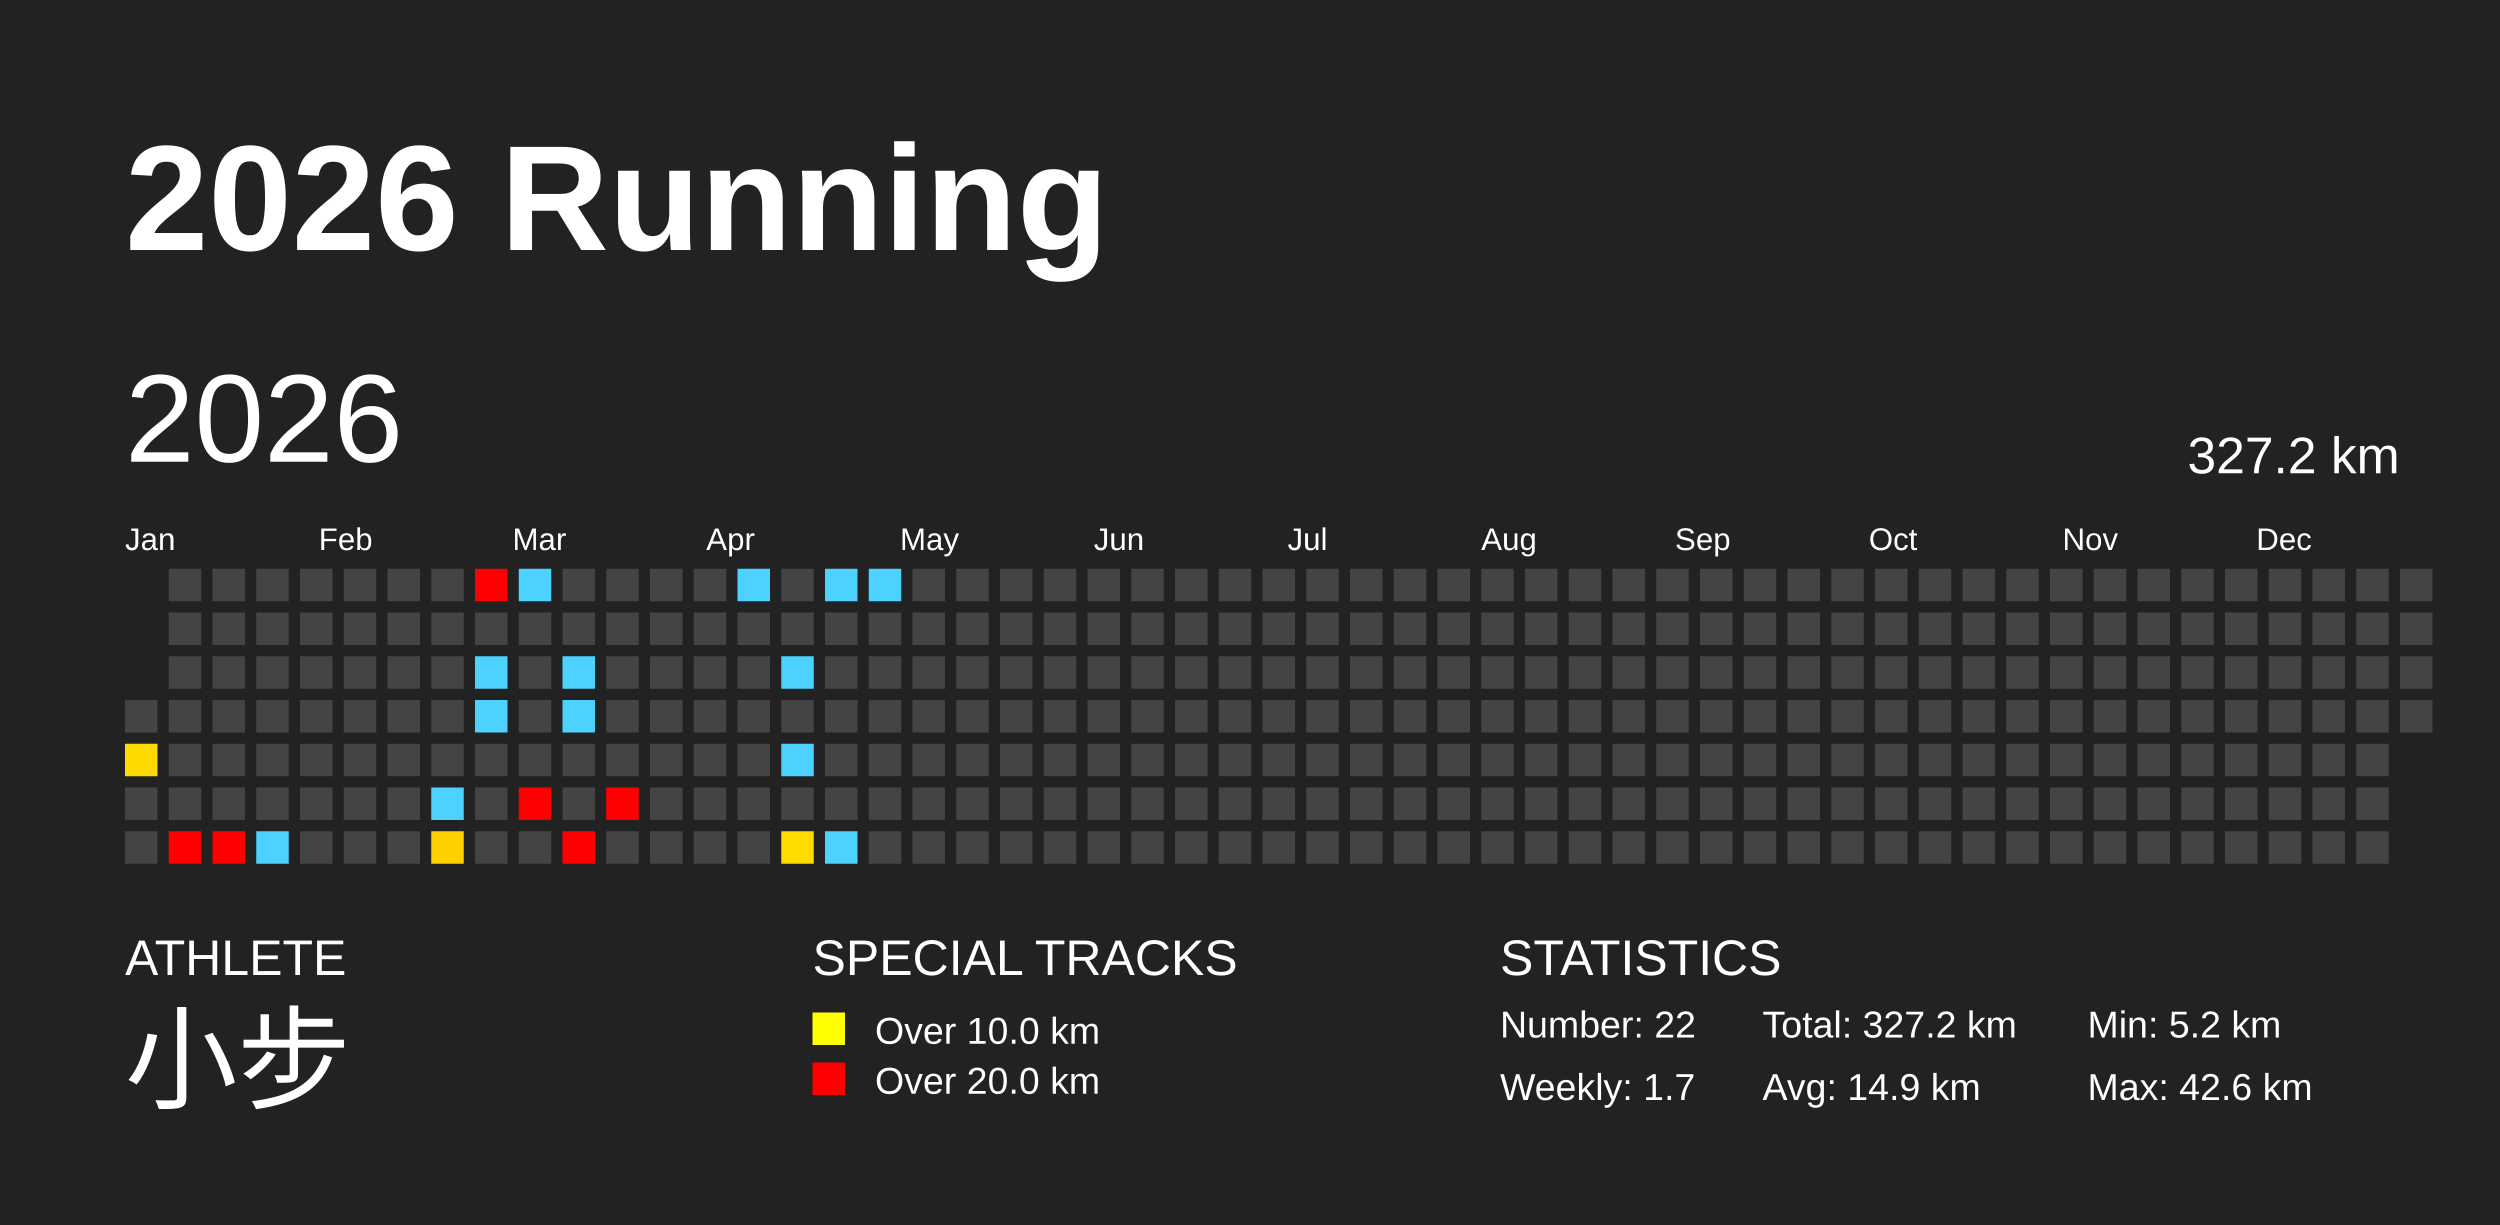
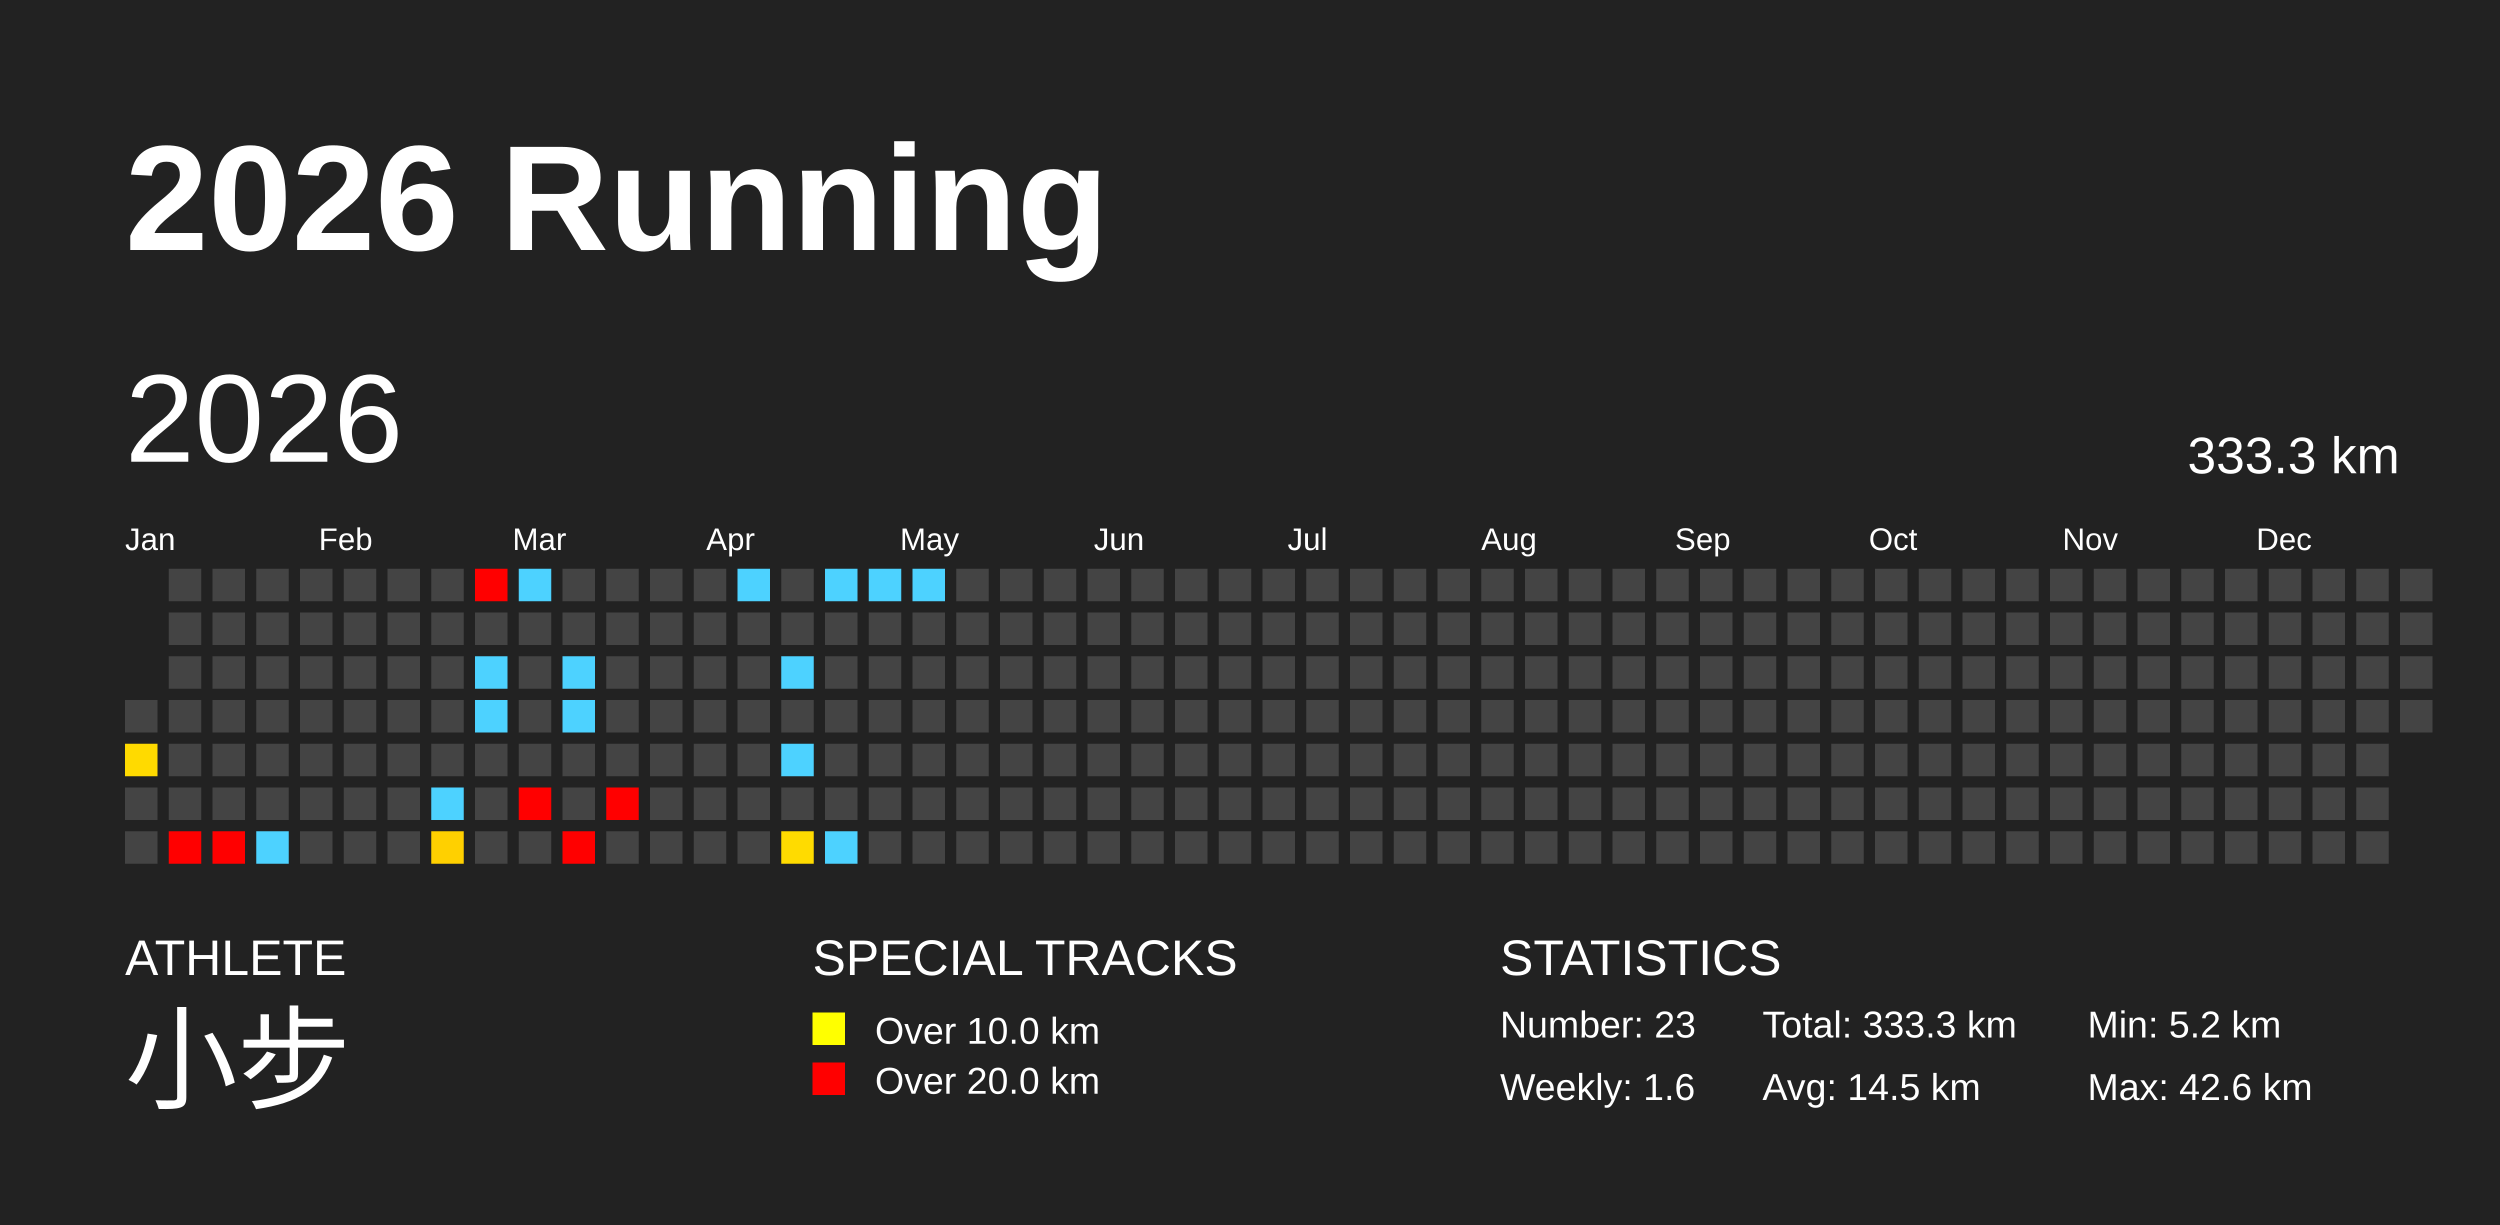
<svg xmlns="http://www.w3.org/2000/svg" baseProfile="full" height="98mm" version="1.1" viewBox="0,0,200,98" width="200mm">
  <defs />
  <rect fill="#222222" height="98" width="200" x="0" y="0" />
  <text fill="#FFFFFF" style="font-size:12px; font-family:Arial; font-weight:bold;" x="10" y="20">2026 Running</text>
  <text fill="#FFFFFF" style="font-size:4px; font-family:Arial" x="10" y="78">ATHLETE</text>
  <text fill="#FFFFFF" style="font-size:9px; font-family:Arial" x="10" y="88">小步</text>
  <text fill="#FFFFFF" style="font-size:4px; font-family:Arial" x="65" y="78">SPECIAL TRACKS</text>
  <rect fill="yellow" height="2.6" width="2.6" x="65" y="81" />
  <text fill="#FFFFFF" style="font-size:3px; font-family:Arial" x="70" y="83.5">Over 10.0 km</text>
  <rect fill="red" height="2.6" width="2.6" x="65" y="85" />
  <text fill="#FFFFFF" style="font-size:3px; font-family:Arial" x="70" y="87.5">Over 20.0 km</text>
  <text fill="#FFFFFF" style="font-size:4px; font-family:Arial" x="120" y="78">STATISTICS</text>
-   <text fill="#FFFFFF" style="font-size:3px; font-family:Arial" x="120" y="83">Number: 22</text>
-   <text fill="#FFFFFF" style="font-size:3px; font-family:Arial" x="120" y="88">Weekly: 1.7</text>
-   <text fill="#FFFFFF" style="font-size:3px; font-family:Arial" x="141" y="83">Total: 327.2 km</text>
-   <text fill="#FFFFFF" style="font-size:3px; font-family:Arial" x="141" y="88">Avg: 14.9 km</text>
+   <text fill="#FFFFFF" style="font-size:3px; font-family:Arial" x="120" y="83">Number: 23</text>
+   <text fill="#FFFFFF" style="font-size:3px; font-family:Arial" x="120" y="88">Weekly: 1.6</text>
+   <text fill="#FFFFFF" style="font-size:3px; font-family:Arial" x="141" y="83">Total: 333.3 km</text>
+   <text fill="#FFFFFF" style="font-size:3px; font-family:Arial" x="141" y="88">Avg: 14.5 km</text>
  <text fill="#FFFFFF" style="font-size:3px; font-family:Arial" x="167" y="83">Min: 5.2 km</text>
  <text fill="#FFFFFF" style="font-size:3px; font-family:Arial" x="167" y="88">Max: 42.6 km</text>
  <text dominant-baseline="hanging" fill="#FFFFFF" style="font-size:10.0px; font-family:Arial;" x="10" y="30">2026</text>
-   <text dominant-baseline="hanging" fill="#FFFFFF" style="font-size:4.125px; font-family:Arial;" x="175" y="35">327.2 km</text>
+   <text dominant-baseline="hanging" fill="#FFFFFF" style="font-size:4.125px; font-family:Arial;" x="175" y="35">333.3 km</text>
  <text fill="#FFFFFF" style="font-size:2.5px; font-family:Arial" x="10.0" y="44">Jan</text>
  <text fill="#FFFFFF" style="font-size:2.5px; font-family:Arial" x="25.5" y="44">Feb</text>
  <text fill="#FFFFFF" style="font-size:2.5px; font-family:Arial" x="41.0" y="44">Mar</text>
  <text fill="#FFFFFF" style="font-size:2.5px; font-family:Arial" x="56.5" y="44">Apr</text>
  <text fill="#FFFFFF" style="font-size:2.5px; font-family:Arial" x="72.0" y="44">May</text>
  <text fill="#FFFFFF" style="font-size:2.5px; font-family:Arial" x="87.5" y="44">Jun</text>
  <text fill="#FFFFFF" style="font-size:2.5px; font-family:Arial" x="103.0" y="44">Jul</text>
  <text fill="#FFFFFF" style="font-size:2.5px; font-family:Arial" x="118.5" y="44">Aug</text>
  <text fill="#FFFFFF" style="font-size:2.5px; font-family:Arial" x="134.0" y="44">Sep</text>
  <text fill="#FFFFFF" style="font-size:2.5px; font-family:Arial" x="149.5" y="44">Oct</text>
  <text fill="#FFFFFF" style="font-size:2.5px; font-family:Arial" x="165.0" y="44">Nov</text>
  <text fill="#FFFFFF" style="font-size:2.5px; font-family:Arial" x="180.5" y="44">Dec</text>
  <rect fill="#444444" height="2.6" width="2.6" x="10.0" y="56.0" />
  <rect fill="#ffda00" height="2.6" width="2.6" x="10.0" y="59.5" />
  <rect fill="#444444" height="2.6" width="2.6" x="10.0" y="63.0" />
  <rect fill="#444444" height="2.6" width="2.6" x="10.0" y="66.5" />
  <rect fill="#444444" height="2.6" width="2.6" x="13.5" y="45.5" />
  <rect fill="#444444" height="2.6" width="2.6" x="13.5" y="49.0" />
  <rect fill="#444444" height="2.6" width="2.6" x="13.5" y="52.5" />
  <rect fill="#444444" height="2.6" width="2.6" x="13.5" y="56.0" />
  <rect fill="#444444" height="2.6" width="2.6" x="13.5" y="59.5" />
  <rect fill="#444444" height="2.6" width="2.6" x="13.5" y="63.0" />
  <rect fill="red" height="2.6" width="2.6" x="13.5" y="66.5" />
  <rect fill="#444444" height="2.6" width="2.6" x="17.0" y="45.5" />
  <rect fill="#444444" height="2.6" width="2.6" x="17.0" y="49.0" />
  <rect fill="#444444" height="2.6" width="2.6" x="17.0" y="52.5" />
  <rect fill="#444444" height="2.6" width="2.6" x="17.0" y="56.0" />
  <rect fill="#444444" height="2.6" width="2.6" x="17.0" y="59.5" />
  <rect fill="#444444" height="2.6" width="2.6" x="17.0" y="63.0" />
  <rect fill="red" height="2.6" width="2.6" x="17.0" y="66.5" />
  <rect fill="#444444" height="2.6" width="2.6" x="20.5" y="45.5" />
  <rect fill="#444444" height="2.6" width="2.6" x="20.5" y="49.0" />
  <rect fill="#444444" height="2.6" width="2.6" x="20.5" y="52.5" />
  <rect fill="#444444" height="2.6" width="2.6" x="20.5" y="56.0" />
  <rect fill="#444444" height="2.6" width="2.6" x="20.5" y="59.5" />
  <rect fill="#444444" height="2.6" width="2.6" x="20.5" y="63.0" />
  <rect fill="#4dd2ff" height="2.6" width="2.6" x="20.5" y="66.5" />
  <rect fill="#444444" height="2.6" width="2.6" x="24.0" y="45.5" />
  <rect fill="#444444" height="2.6" width="2.6" x="24.0" y="49.0" />
  <rect fill="#444444" height="2.6" width="2.6" x="24.0" y="52.5" />
  <rect fill="#444444" height="2.6" width="2.6" x="24.0" y="56.0" />
  <rect fill="#444444" height="2.6" width="2.6" x="24.0" y="59.5" />
  <rect fill="#444444" height="2.6" width="2.6" x="24.0" y="63.0" />
  <rect fill="#444444" height="2.6" width="2.6" x="24.0" y="66.5" />
  <rect fill="#444444" height="2.6" width="2.6" x="27.5" y="45.5" />
  <rect fill="#444444" height="2.6" width="2.6" x="27.5" y="49.0" />
  <rect fill="#444444" height="2.6" width="2.6" x="27.5" y="52.5" />
  <rect fill="#444444" height="2.6" width="2.6" x="27.5" y="56.0" />
  <rect fill="#444444" height="2.6" width="2.6" x="27.5" y="59.5" />
  <rect fill="#444444" height="2.6" width="2.6" x="27.5" y="63.0" />
  <rect fill="#444444" height="2.6" width="2.6" x="27.5" y="66.5" />
  <rect fill="#444444" height="2.6" width="2.6" x="31.0" y="45.5" />
  <rect fill="#444444" height="2.6" width="2.6" x="31.0" y="49.0" />
  <rect fill="#444444" height="2.6" width="2.6" x="31.0" y="52.5" />
  <rect fill="#444444" height="2.6" width="2.6" x="31.0" y="56.0" />
  <rect fill="#444444" height="2.6" width="2.6" x="31.0" y="59.5" />
  <rect fill="#444444" height="2.6" width="2.6" x="31.0" y="63.0" />
  <rect fill="#444444" height="2.6" width="2.6" x="31.0" y="66.5" />
  <rect fill="#444444" height="2.6" width="2.6" x="34.5" y="45.5" />
  <rect fill="#444444" height="2.6" width="2.6" x="34.5" y="49.0" />
  <rect fill="#444444" height="2.6" width="2.6" x="34.5" y="52.5" />
  <rect fill="#444444" height="2.6" width="2.6" x="34.5" y="56.0" />
  <rect fill="#444444" height="2.6" width="2.6" x="34.5" y="59.5" />
  <rect fill="#4dd2ff" height="2.6" width="2.6" x="34.5" y="63.0" />
  <rect fill="#ffd000" height="2.6" width="2.6" x="34.5" y="66.5" />
  <rect fill="red" height="2.6" width="2.6" x="38.0" y="45.5" />
  <rect fill="#444444" height="2.6" width="2.6" x="38.0" y="49.0" />
  <rect fill="#4dd2ff" height="2.6" width="2.6" x="38.0" y="52.5" />
  <rect fill="#4dd2ff" height="2.6" width="2.6" x="38.0" y="56.0" />
  <rect fill="#444444" height="2.6" width="2.6" x="38.0" y="59.5" />
  <rect fill="#444444" height="2.6" width="2.6" x="38.0" y="63.0" />
  <rect fill="#444444" height="2.6" width="2.6" x="38.0" y="66.5" />
  <rect fill="#4dd2ff" height="2.6" width="2.6" x="41.5" y="45.5" />
  <rect fill="#444444" height="2.6" width="2.6" x="41.5" y="49.0" />
  <rect fill="#444444" height="2.6" width="2.6" x="41.5" y="52.5" />
  <rect fill="#444444" height="2.6" width="2.6" x="41.5" y="56.0" />
  <rect fill="#444444" height="2.6" width="2.6" x="41.5" y="59.5" />
  <rect fill="red" height="2.6" width="2.6" x="41.5" y="63.0" />
  <rect fill="#444444" height="2.6" width="2.6" x="41.5" y="66.5" />
  <rect fill="#444444" height="2.6" width="2.6" x="45.0" y="45.5" />
  <rect fill="#444444" height="2.6" width="2.6" x="45.0" y="49.0" />
  <rect fill="#4dd2ff" height="2.6" width="2.6" x="45.0" y="52.5" />
  <rect fill="#4dd2ff" height="2.6" width="2.6" x="45.0" y="56.0" />
  <rect fill="#444444" height="2.6" width="2.6" x="45.0" y="59.5" />
  <rect fill="#444444" height="2.6" width="2.6" x="45.0" y="63.0" />
  <rect fill="red" height="2.6" width="2.6" x="45.0" y="66.5" />
  <rect fill="#444444" height="2.6" width="2.6" x="48.5" y="45.5" />
  <rect fill="#444444" height="2.6" width="2.6" x="48.5" y="49.0" />
  <rect fill="#444444" height="2.6" width="2.6" x="48.5" y="52.5" />
  <rect fill="#444444" height="2.6" width="2.6" x="48.5" y="56.0" />
  <rect fill="#444444" height="2.6" width="2.6" x="48.5" y="59.5" />
  <rect fill="red" height="2.6" width="2.6" x="48.5" y="63.0" />
  <rect fill="#444444" height="2.6" width="2.6" x="48.5" y="66.5" />
  <rect fill="#444444" height="2.6" width="2.6" x="52.0" y="45.5" />
  <rect fill="#444444" height="2.6" width="2.6" x="52.0" y="49.0" />
  <rect fill="#444444" height="2.6" width="2.6" x="52.0" y="52.5" />
  <rect fill="#444444" height="2.6" width="2.6" x="52.0" y="56.0" />
  <rect fill="#444444" height="2.6" width="2.6" x="52.0" y="59.5" />
  <rect fill="#444444" height="2.6" width="2.6" x="52.0" y="63.0" />
  <rect fill="#444444" height="2.6" width="2.6" x="52.0" y="66.5" />
  <rect fill="#444444" height="2.6" width="2.6" x="55.5" y="45.5" />
  <rect fill="#444444" height="2.6" width="2.6" x="55.5" y="49.0" />
  <rect fill="#444444" height="2.6" width="2.6" x="55.5" y="52.5" />
  <rect fill="#444444" height="2.6" width="2.6" x="55.5" y="56.0" />
  <rect fill="#444444" height="2.6" width="2.6" x="55.5" y="59.5" />
  <rect fill="#444444" height="2.6" width="2.6" x="55.5" y="63.0" />
  <rect fill="#444444" height="2.6" width="2.6" x="55.5" y="66.5" />
  <rect fill="#4dd2ff" height="2.6" width="2.6" x="59.0" y="45.5" />
  <rect fill="#444444" height="2.6" width="2.6" x="59.0" y="49.0" />
  <rect fill="#444444" height="2.6" width="2.6" x="59.0" y="52.5" />
  <rect fill="#444444" height="2.6" width="2.6" x="59.0" y="56.0" />
  <rect fill="#444444" height="2.6" width="2.6" x="59.0" y="59.5" />
  <rect fill="#444444" height="2.6" width="2.6" x="59.0" y="63.0" />
  <rect fill="#444444" height="2.6" width="2.6" x="59.0" y="66.5" />
  <rect fill="#444444" height="2.6" width="2.6" x="62.5" y="45.5" />
  <rect fill="#444444" height="2.6" width="2.6" x="62.5" y="49.0" />
  <rect fill="#4dd2ff" height="2.6" width="2.6" x="62.5" y="52.5" />
  <rect fill="#444444" height="2.6" width="2.6" x="62.5" y="56.0" />
  <rect fill="#4dd2ff" height="2.6" width="2.6" x="62.5" y="59.5" />
  <rect fill="#444444" height="2.6" width="2.6" x="62.5" y="63.0" />
  <rect fill="#ffdb00" height="2.6" width="2.6" x="62.5" y="66.5" />
  <rect fill="#4dd2ff" height="2.6" width="2.6" x="66.0" y="45.5" />
  <rect fill="#444444" height="2.6" width="2.6" x="66.0" y="49.0" />
  <rect fill="#444444" height="2.6" width="2.6" x="66.0" y="52.5" />
  <rect fill="#444444" height="2.6" width="2.6" x="66.0" y="56.0" />
  <rect fill="#444444" height="2.6" width="2.6" x="66.0" y="59.5" />
  <rect fill="#444444" height="2.6" width="2.6" x="66.0" y="63.0" />
  <rect fill="#4dd2ff" height="2.6" width="2.6" x="66.0" y="66.5" />
  <rect fill="#4dd2ff" height="2.6" width="2.6" x="69.5" y="45.5" />
  <rect fill="#444444" height="2.6" width="2.6" x="69.5" y="49.0" />
  <rect fill="#444444" height="2.6" width="2.6" x="69.5" y="52.5" />
  <rect fill="#444444" height="2.6" width="2.6" x="69.5" y="56.0" />
  <rect fill="#444444" height="2.6" width="2.6" x="69.5" y="59.5" />
  <rect fill="#444444" height="2.6" width="2.6" x="69.5" y="63.0" />
  <rect fill="#444444" height="2.6" width="2.6" x="69.5" y="66.5" />
-   <rect fill="#444444" height="2.6" width="2.6" x="73.0" y="45.5" />
+   <rect fill="#4dd2ff" height="2.6" width="2.6" x="73.0" y="45.5" />
  <rect fill="#444444" height="2.6" width="2.6" x="73.0" y="49.0" />
  <rect fill="#444444" height="2.6" width="2.6" x="73.0" y="52.5" />
  <rect fill="#444444" height="2.6" width="2.6" x="73.0" y="56.0" />
  <rect fill="#444444" height="2.6" width="2.6" x="73.0" y="59.5" />
  <rect fill="#444444" height="2.6" width="2.6" x="73.0" y="63.0" />
  <rect fill="#444444" height="2.6" width="2.6" x="73.0" y="66.5" />
  <rect fill="#444444" height="2.6" width="2.6" x="76.5" y="45.5" />
  <rect fill="#444444" height="2.6" width="2.6" x="76.5" y="49.0" />
  <rect fill="#444444" height="2.6" width="2.6" x="76.5" y="52.5" />
  <rect fill="#444444" height="2.6" width="2.6" x="76.5" y="56.0" />
  <rect fill="#444444" height="2.6" width="2.6" x="76.5" y="59.5" />
  <rect fill="#444444" height="2.6" width="2.6" x="76.5" y="63.0" />
  <rect fill="#444444" height="2.6" width="2.6" x="76.5" y="66.5" />
  <rect fill="#444444" height="2.6" width="2.6" x="80.0" y="45.5" />
  <rect fill="#444444" height="2.6" width="2.6" x="80.0" y="49.0" />
  <rect fill="#444444" height="2.6" width="2.6" x="80.0" y="52.5" />
  <rect fill="#444444" height="2.6" width="2.6" x="80.0" y="56.0" />
  <rect fill="#444444" height="2.6" width="2.6" x="80.0" y="59.5" />
  <rect fill="#444444" height="2.6" width="2.6" x="80.0" y="63.0" />
  <rect fill="#444444" height="2.6" width="2.6" x="80.0" y="66.5" />
  <rect fill="#444444" height="2.6" width="2.6" x="83.5" y="45.5" />
  <rect fill="#444444" height="2.6" width="2.6" x="83.5" y="49.0" />
  <rect fill="#444444" height="2.6" width="2.6" x="83.5" y="52.5" />
  <rect fill="#444444" height="2.6" width="2.6" x="83.5" y="56.0" />
  <rect fill="#444444" height="2.6" width="2.6" x="83.5" y="59.5" />
  <rect fill="#444444" height="2.6" width="2.6" x="83.5" y="63.0" />
  <rect fill="#444444" height="2.6" width="2.6" x="83.5" y="66.5" />
  <rect fill="#444444" height="2.6" width="2.6" x="87.0" y="45.5" />
  <rect fill="#444444" height="2.6" width="2.6" x="87.0" y="49.0" />
  <rect fill="#444444" height="2.6" width="2.6" x="87.0" y="52.5" />
  <rect fill="#444444" height="2.6" width="2.6" x="87.0" y="56.0" />
  <rect fill="#444444" height="2.6" width="2.6" x="87.0" y="59.5" />
  <rect fill="#444444" height="2.6" width="2.6" x="87.0" y="63.0" />
  <rect fill="#444444" height="2.6" width="2.6" x="87.0" y="66.5" />
  <rect fill="#444444" height="2.6" width="2.6" x="90.5" y="45.5" />
  <rect fill="#444444" height="2.6" width="2.6" x="90.5" y="49.0" />
  <rect fill="#444444" height="2.6" width="2.6" x="90.5" y="52.5" />
  <rect fill="#444444" height="2.6" width="2.6" x="90.5" y="56.0" />
  <rect fill="#444444" height="2.6" width="2.6" x="90.5" y="59.5" />
  <rect fill="#444444" height="2.6" width="2.6" x="90.5" y="63.0" />
  <rect fill="#444444" height="2.6" width="2.6" x="90.5" y="66.5" />
  <rect fill="#444444" height="2.6" width="2.6" x="94.0" y="45.5" />
  <rect fill="#444444" height="2.6" width="2.6" x="94.0" y="49.0" />
  <rect fill="#444444" height="2.6" width="2.6" x="94.0" y="52.5" />
  <rect fill="#444444" height="2.6" width="2.6" x="94.0" y="56.0" />
  <rect fill="#444444" height="2.6" width="2.6" x="94.0" y="59.5" />
  <rect fill="#444444" height="2.6" width="2.6" x="94.0" y="63.0" />
  <rect fill="#444444" height="2.6" width="2.6" x="94.0" y="66.5" />
  <rect fill="#444444" height="2.6" width="2.6" x="97.5" y="45.5" />
  <rect fill="#444444" height="2.6" width="2.6" x="97.5" y="49.0" />
  <rect fill="#444444" height="2.6" width="2.6" x="97.5" y="52.5" />
  <rect fill="#444444" height="2.6" width="2.6" x="97.5" y="56.0" />
  <rect fill="#444444" height="2.6" width="2.6" x="97.5" y="59.5" />
  <rect fill="#444444" height="2.6" width="2.6" x="97.5" y="63.0" />
  <rect fill="#444444" height="2.6" width="2.6" x="97.5" y="66.5" />
  <rect fill="#444444" height="2.6" width="2.6" x="101.0" y="45.5" />
  <rect fill="#444444" height="2.6" width="2.6" x="101.0" y="49.0" />
  <rect fill="#444444" height="2.6" width="2.6" x="101.0" y="52.5" />
  <rect fill="#444444" height="2.6" width="2.6" x="101.0" y="56.0" />
  <rect fill="#444444" height="2.6" width="2.6" x="101.0" y="59.5" />
  <rect fill="#444444" height="2.6" width="2.6" x="101.0" y="63.0" />
  <rect fill="#444444" height="2.6" width="2.6" x="101.0" y="66.5" />
  <rect fill="#444444" height="2.6" width="2.6" x="104.5" y="45.5" />
  <rect fill="#444444" height="2.6" width="2.6" x="104.5" y="49.0" />
  <rect fill="#444444" height="2.6" width="2.6" x="104.5" y="52.5" />
  <rect fill="#444444" height="2.6" width="2.6" x="104.5" y="56.0" />
  <rect fill="#444444" height="2.6" width="2.6" x="104.5" y="59.5" />
  <rect fill="#444444" height="2.6" width="2.6" x="104.5" y="63.0" />
  <rect fill="#444444" height="2.6" width="2.6" x="104.5" y="66.5" />
  <rect fill="#444444" height="2.6" width="2.6" x="108.0" y="45.5" />
  <rect fill="#444444" height="2.6" width="2.6" x="108.0" y="49.0" />
  <rect fill="#444444" height="2.6" width="2.6" x="108.0" y="52.5" />
  <rect fill="#444444" height="2.6" width="2.6" x="108.0" y="56.0" />
  <rect fill="#444444" height="2.6" width="2.6" x="108.0" y="59.5" />
  <rect fill="#444444" height="2.6" width="2.6" x="108.0" y="63.0" />
  <rect fill="#444444" height="2.6" width="2.6" x="108.0" y="66.5" />
  <rect fill="#444444" height="2.6" width="2.6" x="111.5" y="45.5" />
  <rect fill="#444444" height="2.6" width="2.6" x="111.5" y="49.0" />
  <rect fill="#444444" height="2.6" width="2.6" x="111.5" y="52.5" />
  <rect fill="#444444" height="2.6" width="2.6" x="111.5" y="56.0" />
  <rect fill="#444444" height="2.6" width="2.6" x="111.5" y="59.5" />
  <rect fill="#444444" height="2.6" width="2.6" x="111.5" y="63.0" />
  <rect fill="#444444" height="2.6" width="2.6" x="111.5" y="66.5" />
  <rect fill="#444444" height="2.6" width="2.6" x="115.0" y="45.5" />
  <rect fill="#444444" height="2.6" width="2.6" x="115.0" y="49.0" />
  <rect fill="#444444" height="2.6" width="2.6" x="115.0" y="52.5" />
  <rect fill="#444444" height="2.6" width="2.6" x="115.0" y="56.0" />
  <rect fill="#444444" height="2.6" width="2.6" x="115.0" y="59.5" />
  <rect fill="#444444" height="2.6" width="2.6" x="115.0" y="63.0" />
  <rect fill="#444444" height="2.6" width="2.6" x="115.0" y="66.5" />
  <rect fill="#444444" height="2.6" width="2.6" x="118.5" y="45.5" />
  <rect fill="#444444" height="2.6" width="2.6" x="118.5" y="49.0" />
  <rect fill="#444444" height="2.6" width="2.6" x="118.5" y="52.5" />
  <rect fill="#444444" height="2.6" width="2.6" x="118.5" y="56.0" />
  <rect fill="#444444" height="2.6" width="2.6" x="118.5" y="59.5" />
  <rect fill="#444444" height="2.6" width="2.6" x="118.5" y="63.0" />
  <rect fill="#444444" height="2.6" width="2.6" x="118.5" y="66.5" />
  <rect fill="#444444" height="2.6" width="2.6" x="122.0" y="45.5" />
  <rect fill="#444444" height="2.6" width="2.6" x="122.0" y="49.0" />
  <rect fill="#444444" height="2.6" width="2.6" x="122.0" y="52.5" />
  <rect fill="#444444" height="2.6" width="2.6" x="122.0" y="56.0" />
  <rect fill="#444444" height="2.6" width="2.6" x="122.0" y="59.5" />
  <rect fill="#444444" height="2.6" width="2.6" x="122.0" y="63.0" />
  <rect fill="#444444" height="2.6" width="2.6" x="122.0" y="66.5" />
  <rect fill="#444444" height="2.6" width="2.6" x="125.5" y="45.5" />
  <rect fill="#444444" height="2.6" width="2.6" x="125.5" y="49.0" />
  <rect fill="#444444" height="2.6" width="2.6" x="125.5" y="52.5" />
  <rect fill="#444444" height="2.6" width="2.6" x="125.5" y="56.0" />
  <rect fill="#444444" height="2.6" width="2.6" x="125.5" y="59.5" />
  <rect fill="#444444" height="2.6" width="2.6" x="125.5" y="63.0" />
  <rect fill="#444444" height="2.6" width="2.6" x="125.5" y="66.5" />
  <rect fill="#444444" height="2.6" width="2.6" x="129.0" y="45.5" />
  <rect fill="#444444" height="2.6" width="2.6" x="129.0" y="49.0" />
  <rect fill="#444444" height="2.6" width="2.6" x="129.0" y="52.5" />
  <rect fill="#444444" height="2.6" width="2.6" x="129.0" y="56.0" />
  <rect fill="#444444" height="2.6" width="2.6" x="129.0" y="59.5" />
  <rect fill="#444444" height="2.6" width="2.6" x="129.0" y="63.0" />
  <rect fill="#444444" height="2.6" width="2.6" x="129.0" y="66.5" />
  <rect fill="#444444" height="2.6" width="2.6" x="132.5" y="45.5" />
  <rect fill="#444444" height="2.6" width="2.6" x="132.5" y="49.0" />
  <rect fill="#444444" height="2.6" width="2.6" x="132.5" y="52.5" />
  <rect fill="#444444" height="2.6" width="2.6" x="132.5" y="56.0" />
  <rect fill="#444444" height="2.6" width="2.6" x="132.5" y="59.5" />
  <rect fill="#444444" height="2.6" width="2.6" x="132.5" y="63.0" />
  <rect fill="#444444" height="2.6" width="2.6" x="132.5" y="66.5" />
  <rect fill="#444444" height="2.6" width="2.6" x="136.0" y="45.5" />
  <rect fill="#444444" height="2.6" width="2.6" x="136.0" y="49.0" />
  <rect fill="#444444" height="2.6" width="2.6" x="136.0" y="52.5" />
  <rect fill="#444444" height="2.6" width="2.6" x="136.0" y="56.0" />
  <rect fill="#444444" height="2.6" width="2.6" x="136.0" y="59.5" />
  <rect fill="#444444" height="2.6" width="2.6" x="136.0" y="63.0" />
  <rect fill="#444444" height="2.6" width="2.6" x="136.0" y="66.5" />
  <rect fill="#444444" height="2.6" width="2.6" x="139.5" y="45.5" />
  <rect fill="#444444" height="2.6" width="2.6" x="139.5" y="49.0" />
  <rect fill="#444444" height="2.6" width="2.6" x="139.5" y="52.5" />
  <rect fill="#444444" height="2.6" width="2.6" x="139.5" y="56.0" />
  <rect fill="#444444" height="2.6" width="2.6" x="139.5" y="59.5" />
  <rect fill="#444444" height="2.6" width="2.6" x="139.5" y="63.0" />
  <rect fill="#444444" height="2.6" width="2.6" x="139.5" y="66.5" />
  <rect fill="#444444" height="2.6" width="2.6" x="143.0" y="45.5" />
  <rect fill="#444444" height="2.6" width="2.6" x="143.0" y="49.0" />
  <rect fill="#444444" height="2.6" width="2.6" x="143.0" y="52.5" />
  <rect fill="#444444" height="2.6" width="2.6" x="143.0" y="56.0" />
  <rect fill="#444444" height="2.6" width="2.6" x="143.0" y="59.5" />
  <rect fill="#444444" height="2.6" width="2.6" x="143.0" y="63.0" />
  <rect fill="#444444" height="2.6" width="2.6" x="143.0" y="66.5" />
  <rect fill="#444444" height="2.6" width="2.6" x="146.5" y="45.5" />
  <rect fill="#444444" height="2.6" width="2.6" x="146.5" y="49.0" />
  <rect fill="#444444" height="2.6" width="2.6" x="146.5" y="52.5" />
  <rect fill="#444444" height="2.6" width="2.6" x="146.5" y="56.0" />
  <rect fill="#444444" height="2.6" width="2.6" x="146.5" y="59.5" />
  <rect fill="#444444" height="2.6" width="2.6" x="146.5" y="63.0" />
  <rect fill="#444444" height="2.6" width="2.6" x="146.5" y="66.5" />
  <rect fill="#444444" height="2.6" width="2.6" x="150.0" y="45.5" />
  <rect fill="#444444" height="2.6" width="2.6" x="150.0" y="49.0" />
  <rect fill="#444444" height="2.6" width="2.6" x="150.0" y="52.5" />
  <rect fill="#444444" height="2.6" width="2.6" x="150.0" y="56.0" />
  <rect fill="#444444" height="2.6" width="2.6" x="150.0" y="59.5" />
  <rect fill="#444444" height="2.6" width="2.6" x="150.0" y="63.0" />
  <rect fill="#444444" height="2.6" width="2.6" x="150.0" y="66.5" />
  <rect fill="#444444" height="2.6" width="2.6" x="153.5" y="45.5" />
  <rect fill="#444444" height="2.6" width="2.6" x="153.5" y="49.0" />
  <rect fill="#444444" height="2.6" width="2.6" x="153.5" y="52.5" />
  <rect fill="#444444" height="2.6" width="2.6" x="153.5" y="56.0" />
  <rect fill="#444444" height="2.6" width="2.6" x="153.5" y="59.5" />
  <rect fill="#444444" height="2.6" width="2.6" x="153.5" y="63.0" />
  <rect fill="#444444" height="2.6" width="2.6" x="153.5" y="66.5" />
  <rect fill="#444444" height="2.6" width="2.6" x="157.0" y="45.5" />
  <rect fill="#444444" height="2.6" width="2.6" x="157.0" y="49.0" />
  <rect fill="#444444" height="2.6" width="2.6" x="157.0" y="52.5" />
  <rect fill="#444444" height="2.6" width="2.6" x="157.0" y="56.0" />
  <rect fill="#444444" height="2.6" width="2.6" x="157.0" y="59.5" />
  <rect fill="#444444" height="2.6" width="2.6" x="157.0" y="63.0" />
  <rect fill="#444444" height="2.6" width="2.6" x="157.0" y="66.5" />
  <rect fill="#444444" height="2.6" width="2.6" x="160.5" y="45.5" />
  <rect fill="#444444" height="2.6" width="2.6" x="160.5" y="49.0" />
  <rect fill="#444444" height="2.6" width="2.6" x="160.5" y="52.5" />
  <rect fill="#444444" height="2.6" width="2.6" x="160.5" y="56.0" />
  <rect fill="#444444" height="2.6" width="2.6" x="160.5" y="59.5" />
  <rect fill="#444444" height="2.6" width="2.6" x="160.5" y="63.0" />
  <rect fill="#444444" height="2.6" width="2.6" x="160.5" y="66.5" />
  <rect fill="#444444" height="2.6" width="2.6" x="164.0" y="45.5" />
  <rect fill="#444444" height="2.6" width="2.6" x="164.0" y="49.0" />
  <rect fill="#444444" height="2.6" width="2.6" x="164.0" y="52.5" />
  <rect fill="#444444" height="2.6" width="2.6" x="164.0" y="56.0" />
  <rect fill="#444444" height="2.6" width="2.6" x="164.0" y="59.5" />
  <rect fill="#444444" height="2.6" width="2.6" x="164.0" y="63.0" />
  <rect fill="#444444" height="2.6" width="2.6" x="164.0" y="66.5" />
  <rect fill="#444444" height="2.6" width="2.6" x="167.5" y="45.5" />
  <rect fill="#444444" height="2.6" width="2.6" x="167.5" y="49.0" />
  <rect fill="#444444" height="2.6" width="2.6" x="167.5" y="52.5" />
  <rect fill="#444444" height="2.6" width="2.6" x="167.5" y="56.0" />
  <rect fill="#444444" height="2.6" width="2.6" x="167.5" y="59.5" />
  <rect fill="#444444" height="2.6" width="2.6" x="167.5" y="63.0" />
  <rect fill="#444444" height="2.6" width="2.6" x="167.5" y="66.5" />
  <rect fill="#444444" height="2.6" width="2.6" x="171.0" y="45.5" />
  <rect fill="#444444" height="2.6" width="2.6" x="171.0" y="49.0" />
  <rect fill="#444444" height="2.6" width="2.6" x="171.0" y="52.5" />
  <rect fill="#444444" height="2.6" width="2.6" x="171.0" y="56.0" />
  <rect fill="#444444" height="2.6" width="2.6" x="171.0" y="59.5" />
  <rect fill="#444444" height="2.6" width="2.6" x="171.0" y="63.0" />
  <rect fill="#444444" height="2.6" width="2.6" x="171.0" y="66.5" />
  <rect fill="#444444" height="2.6" width="2.6" x="174.5" y="45.5" />
  <rect fill="#444444" height="2.6" width="2.6" x="174.5" y="49.0" />
  <rect fill="#444444" height="2.6" width="2.6" x="174.5" y="52.5" />
  <rect fill="#444444" height="2.6" width="2.6" x="174.5" y="56.0" />
  <rect fill="#444444" height="2.6" width="2.6" x="174.5" y="59.5" />
  <rect fill="#444444" height="2.6" width="2.6" x="174.5" y="63.0" />
  <rect fill="#444444" height="2.6" width="2.6" x="174.5" y="66.5" />
  <rect fill="#444444" height="2.6" width="2.6" x="178.0" y="45.5" />
  <rect fill="#444444" height="2.6" width="2.6" x="178.0" y="49.0" />
  <rect fill="#444444" height="2.6" width="2.6" x="178.0" y="52.5" />
  <rect fill="#444444" height="2.6" width="2.6" x="178.0" y="56.0" />
  <rect fill="#444444" height="2.6" width="2.6" x="178.0" y="59.5" />
  <rect fill="#444444" height="2.6" width="2.6" x="178.0" y="63.0" />
  <rect fill="#444444" height="2.6" width="2.6" x="178.0" y="66.5" />
  <rect fill="#444444" height="2.6" width="2.6" x="181.5" y="45.5" />
  <rect fill="#444444" height="2.6" width="2.6" x="181.5" y="49.0" />
  <rect fill="#444444" height="2.6" width="2.6" x="181.5" y="52.5" />
  <rect fill="#444444" height="2.6" width="2.6" x="181.5" y="56.0" />
  <rect fill="#444444" height="2.6" width="2.6" x="181.5" y="59.5" />
  <rect fill="#444444" height="2.6" width="2.6" x="181.5" y="63.0" />
  <rect fill="#444444" height="2.6" width="2.6" x="181.5" y="66.5" />
  <rect fill="#444444" height="2.6" width="2.6" x="185.0" y="45.5" />
  <rect fill="#444444" height="2.6" width="2.6" x="185.0" y="49.0" />
  <rect fill="#444444" height="2.6" width="2.6" x="185.0" y="52.5" />
  <rect fill="#444444" height="2.6" width="2.6" x="185.0" y="56.0" />
  <rect fill="#444444" height="2.6" width="2.6" x="185.0" y="59.5" />
  <rect fill="#444444" height="2.6" width="2.6" x="185.0" y="63.0" />
  <rect fill="#444444" height="2.6" width="2.6" x="185.0" y="66.5" />
  <rect fill="#444444" height="2.6" width="2.6" x="188.5" y="45.5" />
  <rect fill="#444444" height="2.6" width="2.6" x="188.5" y="49.0" />
  <rect fill="#444444" height="2.6" width="2.6" x="188.5" y="52.5" />
  <rect fill="#444444" height="2.6" width="2.6" x="188.5" y="56.0" />
  <rect fill="#444444" height="2.6" width="2.6" x="188.5" y="59.5" />
  <rect fill="#444444" height="2.6" width="2.6" x="188.5" y="63.0" />
  <rect fill="#444444" height="2.6" width="2.6" x="188.5" y="66.5" />
  <rect fill="#444444" height="2.6" width="2.6" x="192.0" y="45.5" />
  <rect fill="#444444" height="2.6" width="2.6" x="192.0" y="49.0" />
  <rect fill="#444444" height="2.6" width="2.6" x="192.0" y="52.5" />
  <rect fill="#444444" height="2.6" width="2.6" x="192.0" y="56.0" />
</svg>
